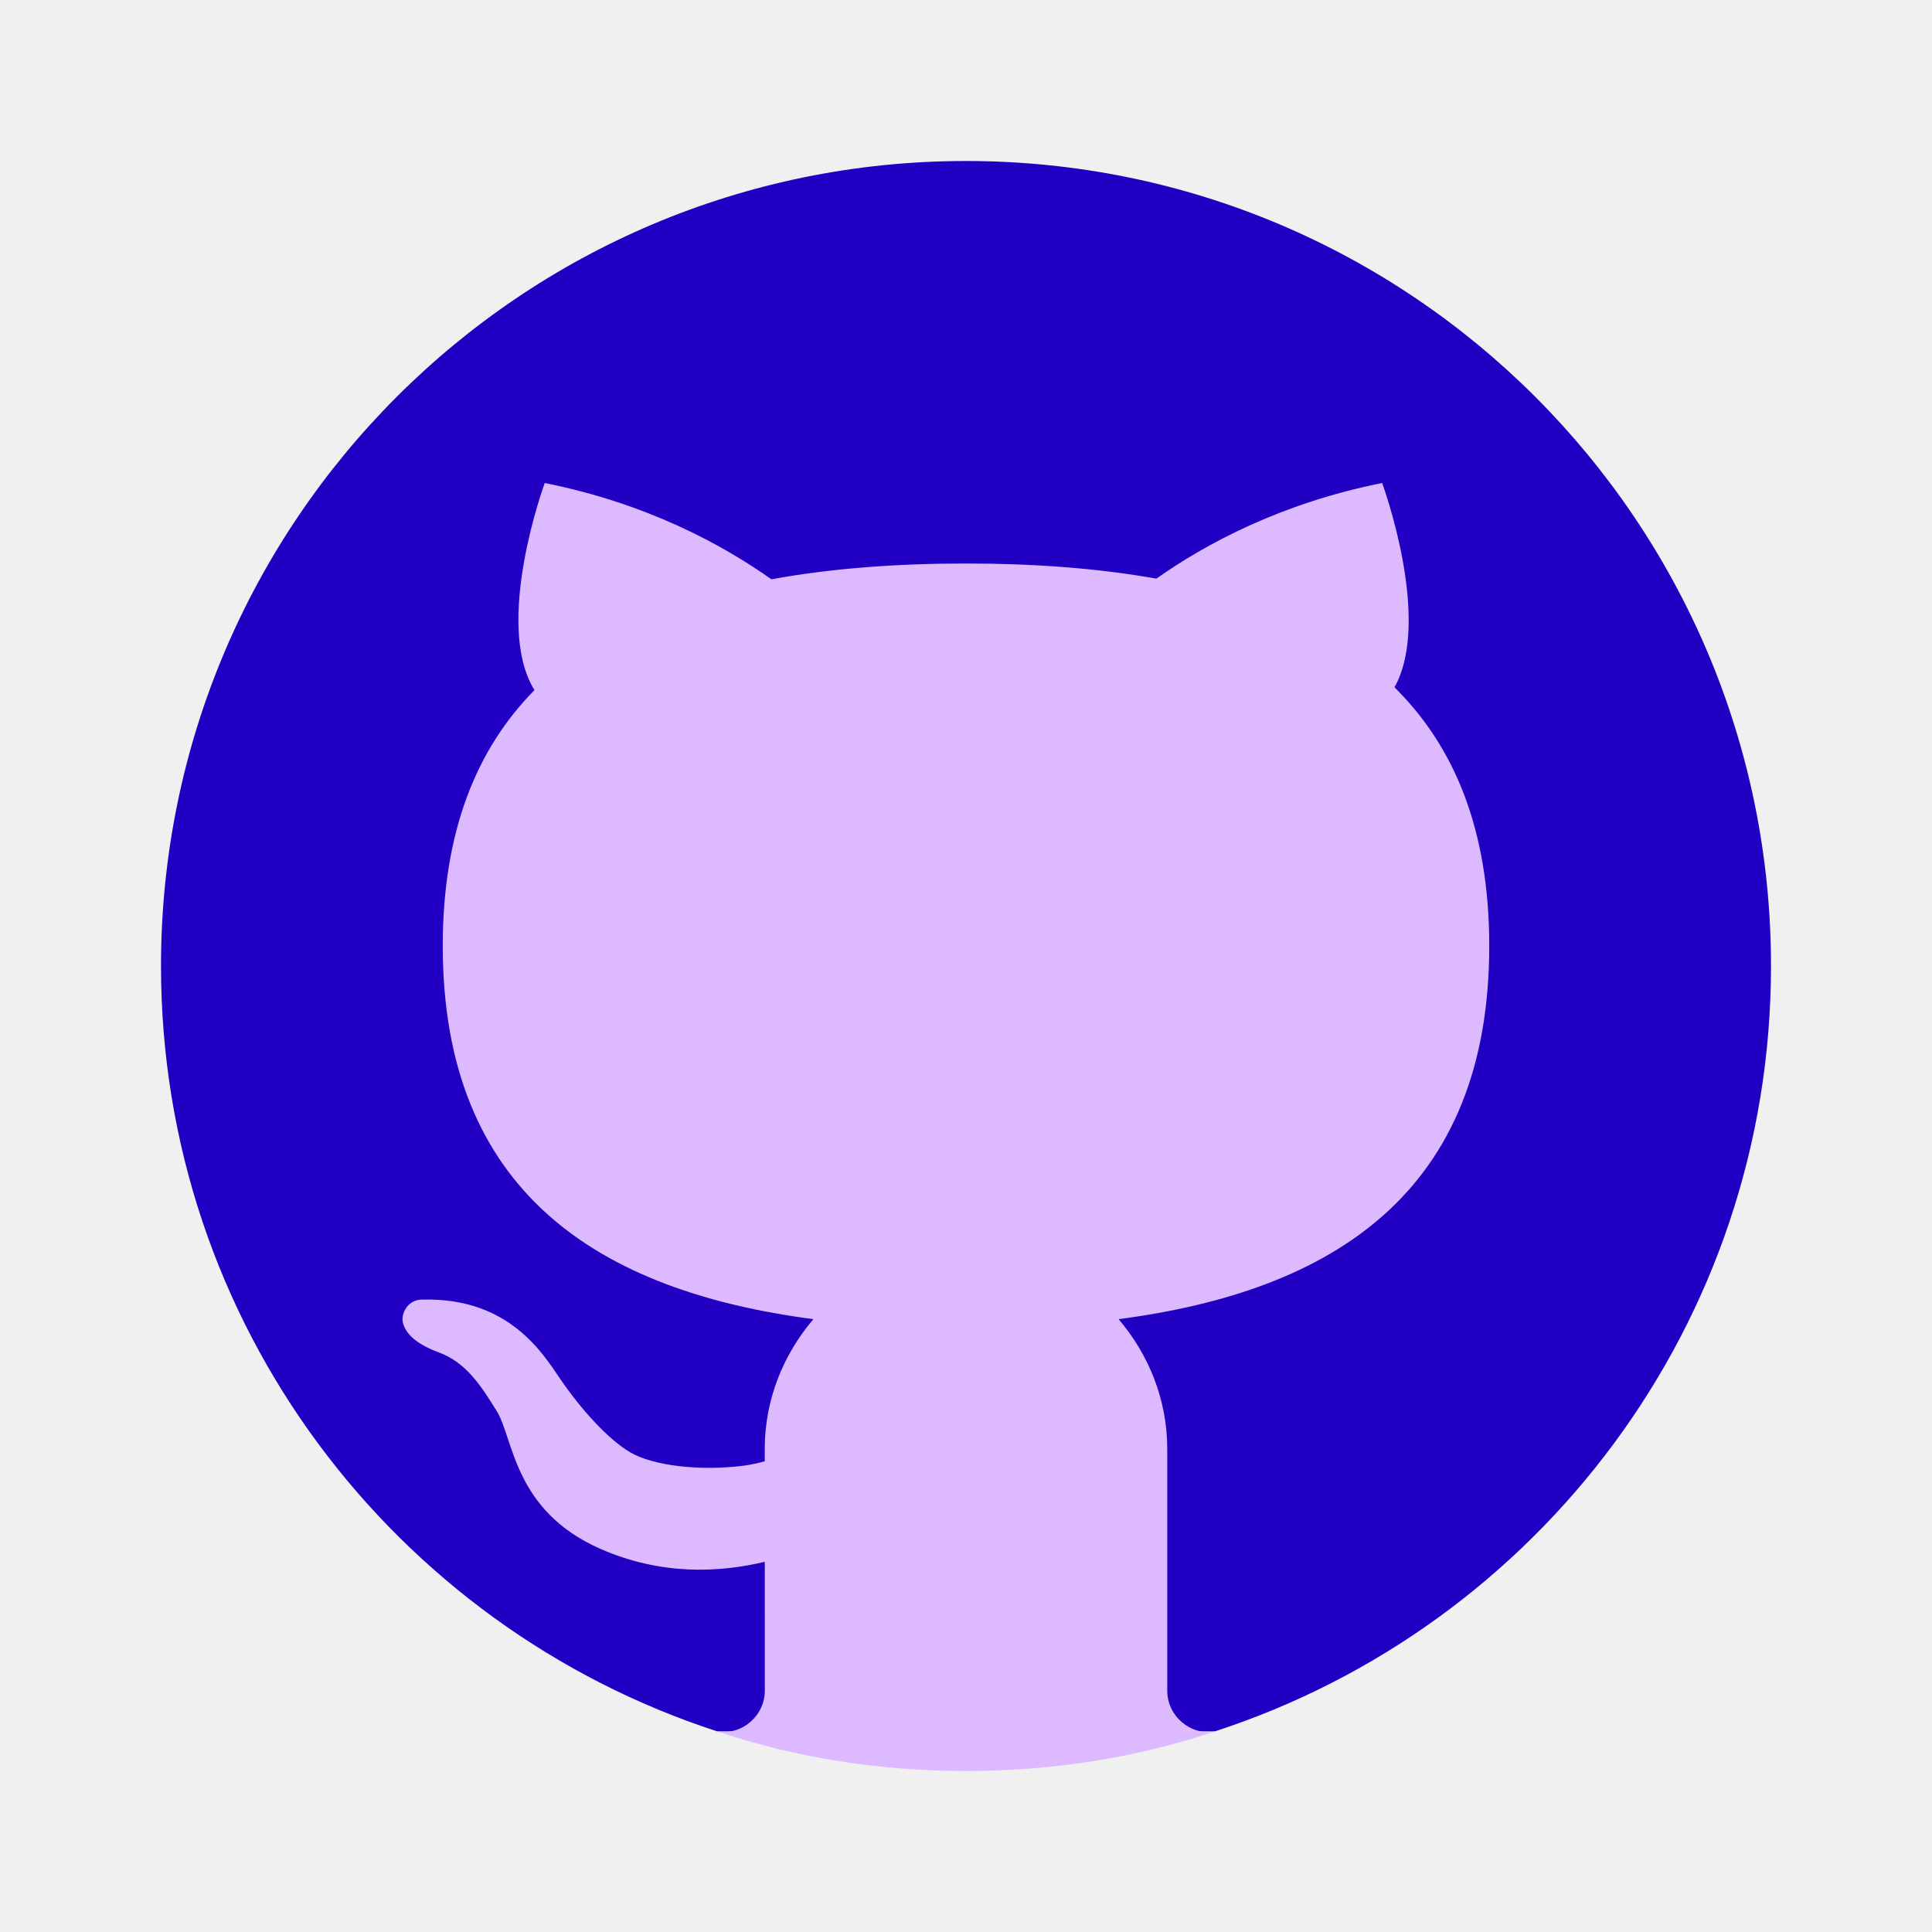
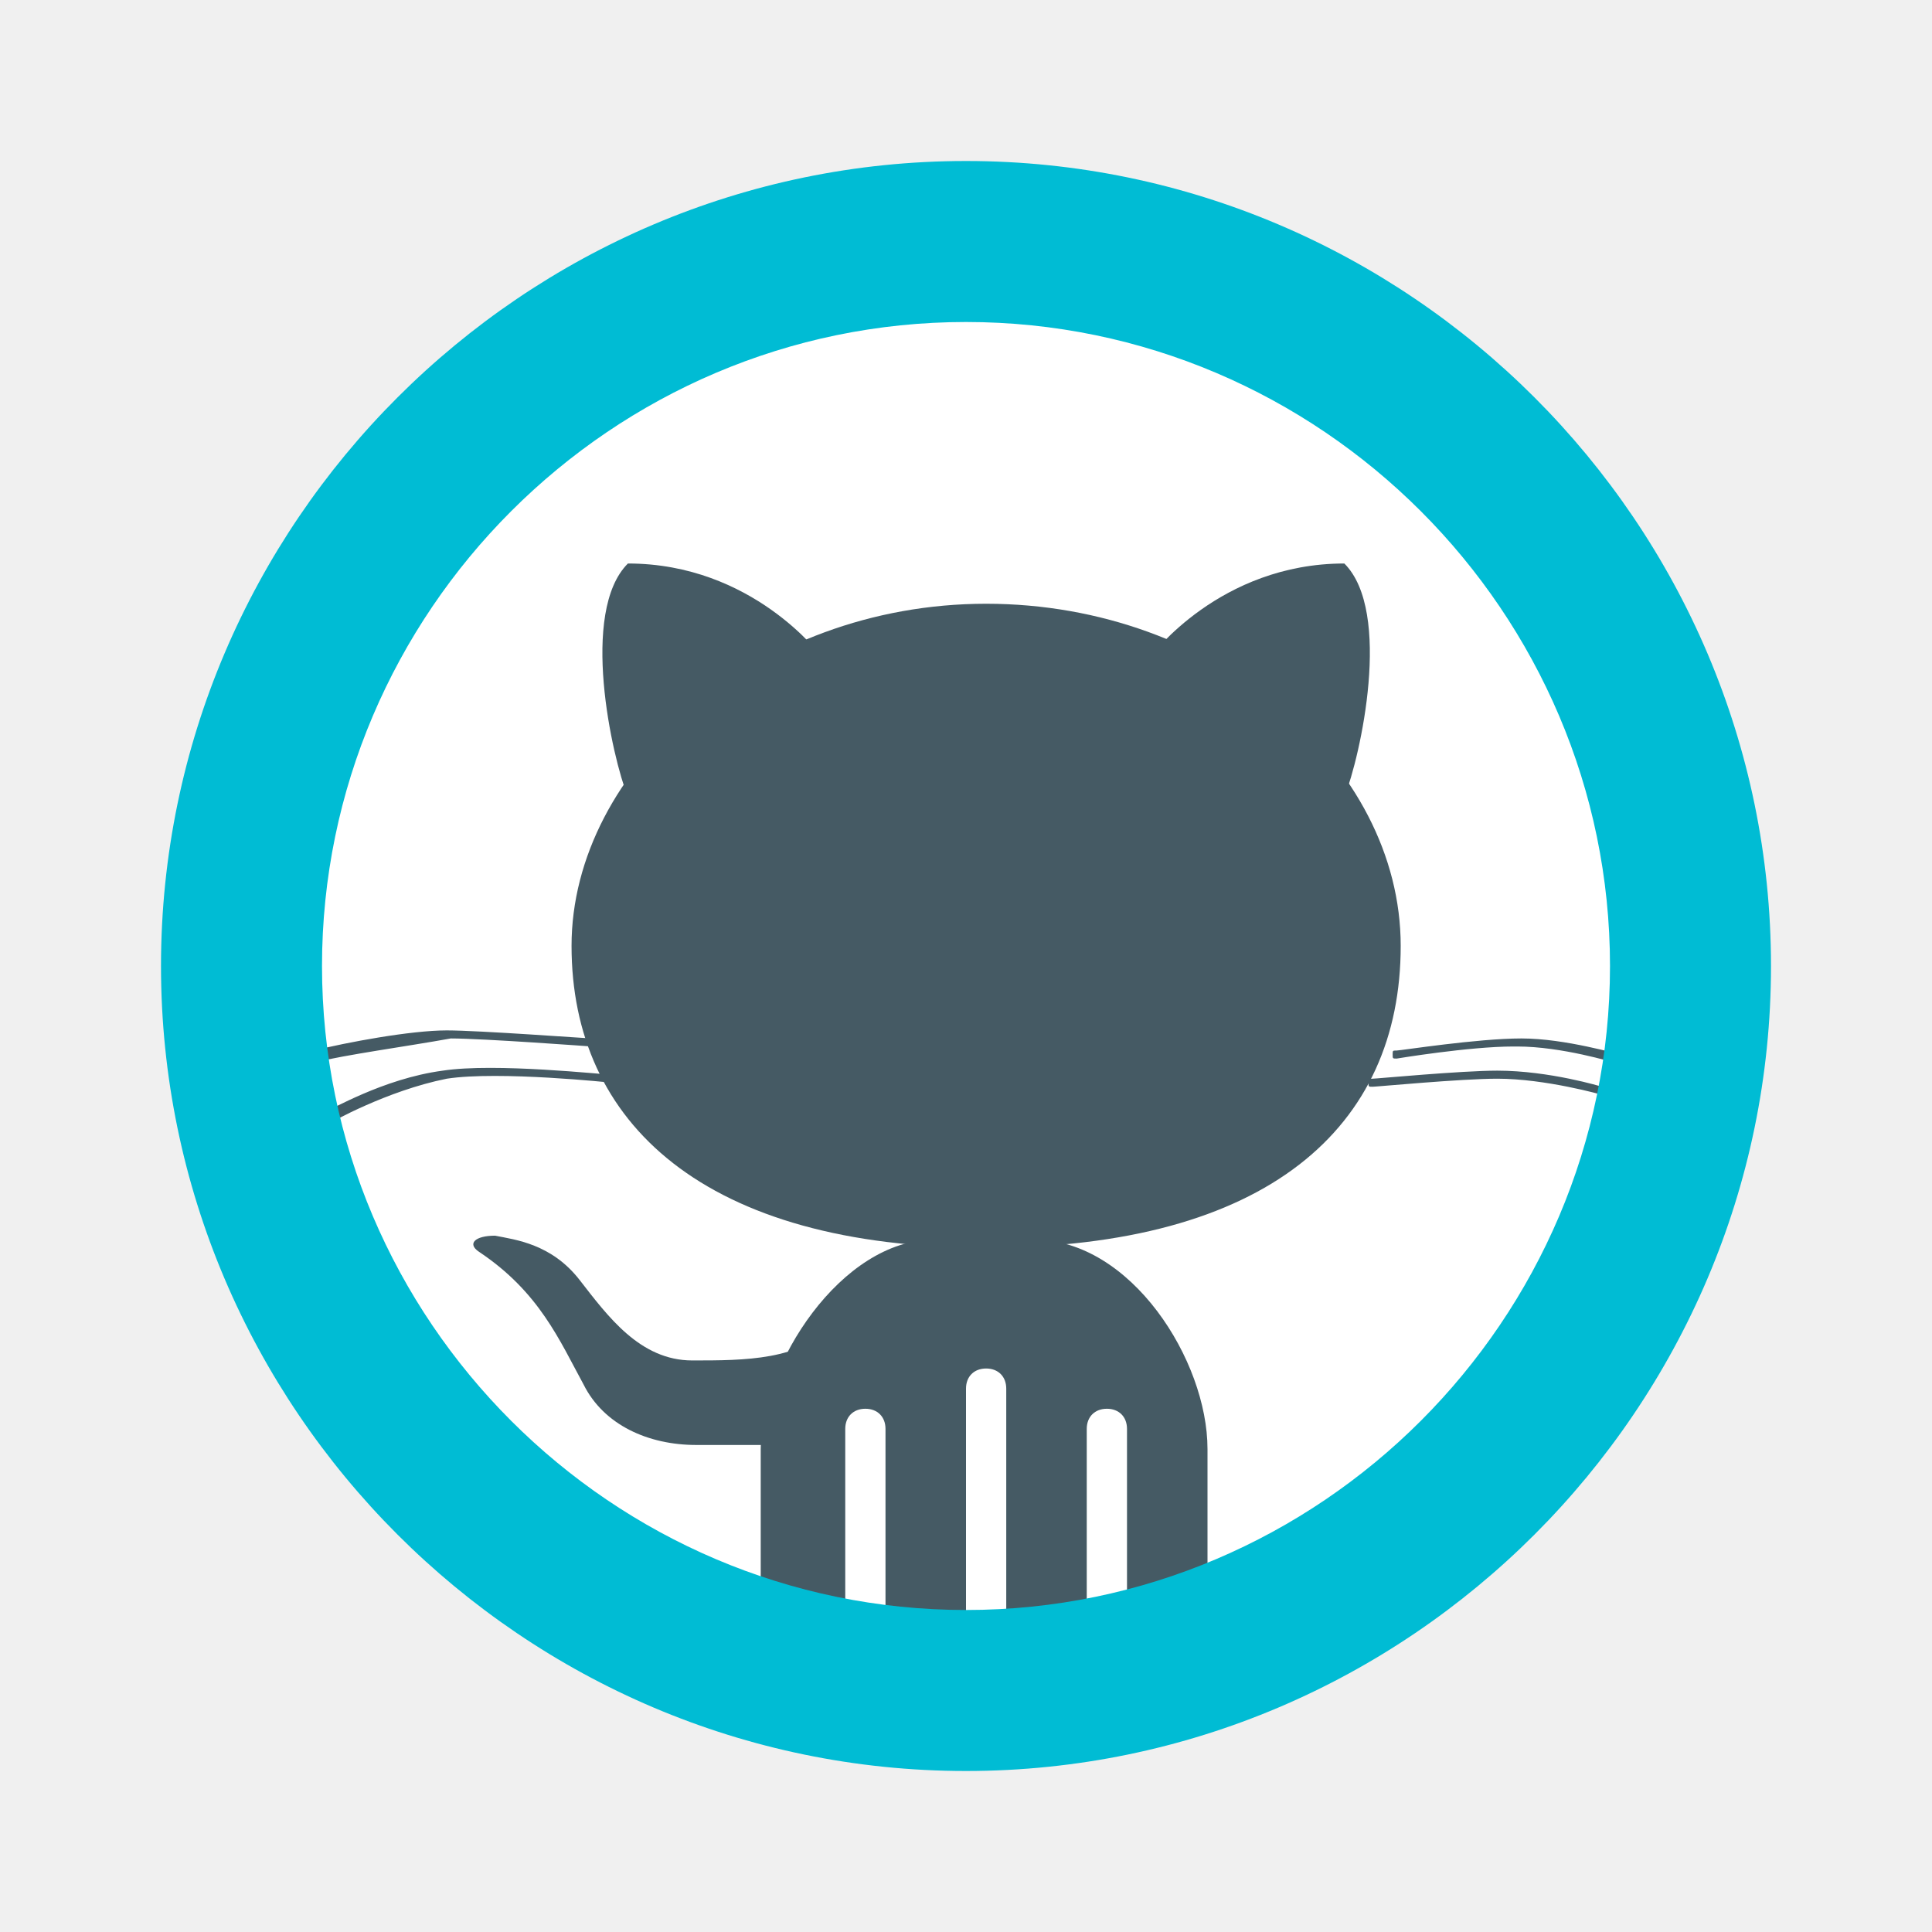
<svg xmlns="http://www.w3.org/2000/svg" viewBox="0 0 48 48" width="48px" height="48px">
-   <path fill="#2100c4" d="M24,4C12.954,4,4,12.954,4,24c0,8.887,5.801,16.411,13.82,19.016h12.36 C38.199,40.411,44,32.887,44,24C44,12.954,35.046,4,24,4z" />
-   <path fill="#ddbaff" d="M37,23.5c0-2.897-0.875-4.966-2.355-6.424C35.591,15.394,34.339,12,34.339,12 c-2.5,0.5-4.367,1.5-5.609,2.376C27.262,14.115,25.671,14,24,14c-1.71,0-3.339,0.118-4.834,0.393 c-1.242-0.879-3.115-1.889-5.632-2.393c0,0-1.284,3.492-0.255,5.146C11.843,18.6,11,20.651,11,23.5 c0,6.122,3.879,8.578,9.209,9.274C19.466,33.647,19,34.764,19,36l0,0.305c-0.163,0.045-0.332,0.084-0.514,0.108 c-1.107,0.143-2.271,0-2.833-0.333c-0.562-0.333-1.229-1.083-1.729-1.813c-0.422-0.616-1.263-2.032-3.416-1.979 c-0.376-0.01-0.548,0.343-0.5,0.563c0.043,0.194,0.213,0.5,0.896,0.75c0.685,0.251,1.063,0.854,1.438,1.458 c0.418,0.674,0.417,2.468,2.562,3.416c1.53,0.677,2.988,0.594,4.097,0.327l0.001,3.199c0,0.639-0.585,1.125-1.191,1.013 C19.755,43.668,21.833,44,24,44c2.166,0,4.243-0.332,6.19-0.984C29.584,43.127,29,42.641,29,42.002L29,36 c0-1.236-0.466-2.353-1.209-3.226C33.121,32.078,37,29.622,37,23.5z" />
-   <path fill="#ddbaff" d="M15,18l3.838-1.279c1.01-0.337,1.231-1.684,0.365-2.302l-0.037-0.026 c-2.399,0.44-4.445,1.291-5.888,2.753C13.596,17.658,14.129,18,15,18z" />
-   <path fill="#ddbaff" d="M28.693,14.402c-0.878,0.623-0.655,1.987,0.366,2.327L32.872,18c0.913,0,1.461-0.37,1.773-0.924 c-1.46-1.438-3.513-2.274-5.915-2.701C28.717,14.384,28.705,14.393,28.693,14.402z" />
-   <path fill="#ddbaff" d="M24,31c-1.525,0-2.874,0.697-3.791,1.774C21.409,32.931,22.681,33,24,33s2.591-0.069,3.791-0.226 C26.874,31.697,25.525,31,24,31z" />
+   <path fill="#fff" d="M41,24c0,9.4-7.6,17-17,17S7,33.4,7,24S14.6,7,24,7S41,14.6,41,24z" />
+   <path fill="#455a64" d="M21 41v-5.5c0-.3.2-.5.5-.5s.5.2.5.5V41h2v-6.5c0-.3.2-.5.5-.5s.5.2.5.5V41h2v-5.5c0-.3.2-.5.5-.5s.5.2.5.5V41h1.8c.2-.3.2-.6.2-1.1V36c0-2.2-1.9-5.2-4.3-5.2h-2.5c-2.3 0-4.3 3.1-4.3 5.2v3.9c0 .4.1.8.2 1.1L21 41 21 41zM40.1 26.4C40.1 26.4 40.1 26.4 40.1 26.4c0 0-1.3-.4-2.4-.4 0 0-.1 0-.1 0-1.1 0-2.9.3-2.9.3-.1 0-.1 0-.1-.1 0-.1 0-.1.1-.1.1 0 2-.3 3.1-.3 1.1 0 2.4.4 2.5.4.1 0 .1.1.1.2C40.2 26.3 40.2 26.4 40.1 26.4zM39.8 27.2C39.8 27.2 39.8 27.2 39.8 27.2c0 0-1.4-.4-2.6-.4-.9 0-3 .2-3.1.2-.1 0-.1 0-.1-.1 0-.1 0-.1.1-.1.1 0 2.2-.2 3.1-.2 1.3 0 2.6.4 2.6.4.1 0 .1.1.1.2C39.9 27.1 39.9 27.2 39.8 27.2zM7.8 26.4c-.1 0-.1 0-.1-.1 0-.1 0-.1.1-.2.8-.2 2.4-.5 3.3-.5.8 0 3.5.2 3.6.2.1 0 .1.1.1.1 0 .1-.1.1-.1.1 0 0-2.7-.2-3.5-.2C10.1 26 8.6 26.2 7.8 26.4 7.8 26.4 7.8 26.4 7.8 26.4zM8.2 27.9c0 0-.1 0-.1-.1 0-.1 0-.1 0-.2.1 0 1.4-.8 2.9-1 1.3-.2 4 .1 4.2.1.1 0 .1.1.1.1 0 .1-.1.1-.1.1 0 0 0 0 0 0 0 0-2.8-.3-4.1-.1C9.6 27.1 8.2 27.9 8.2 27.9 8.2 27.9 8.2 27.9 8.2 27.9z" />
+   <path fill="#455a64" d="M14.2,23.5c0-4.4,4.6-8.5,10.3-8.5c5.7,0,10.3,4,10.3,8.5S31.5,31,24.5,31S14.2,27.9,14.2,23.5z" />
+   <path fill="#455a64" d="M28.6 16.3c0 0 1.7-2.3 4.8-2.3 1.2 1.2.4 4.8 0 5.8L28.6 16.3zM20.4 16.3c0 0-1.7-2.3-4.8-2.3-1.2 1.2-.4 4.8 0 5.8L20.4 16.3zM20.1 35.9c0 0-2.3 0-2.8 0-1.2 0-2.3-.5-2.8-1.5-.6-1.1-1.1-2.3-2.6-3.3-.3-.2-.1-.4.4-.4.5.1 1.4.2 2.1 1.1.7.9 1.5 2 2.8 2 1.3 0 2.7 0 3.5-.9L20.1 35.9z" />
+   <path fill="#00bcd4" d="M24,4C13,4,4,13,4,24s9,20,20,20s20-9,20-20S35,4,24,4z M24,40c-8.8,0-16-7.2-16-16S15.2,8,24,8 s16,7.2,16,16S32.8,40,24,40z" />
</svg>
